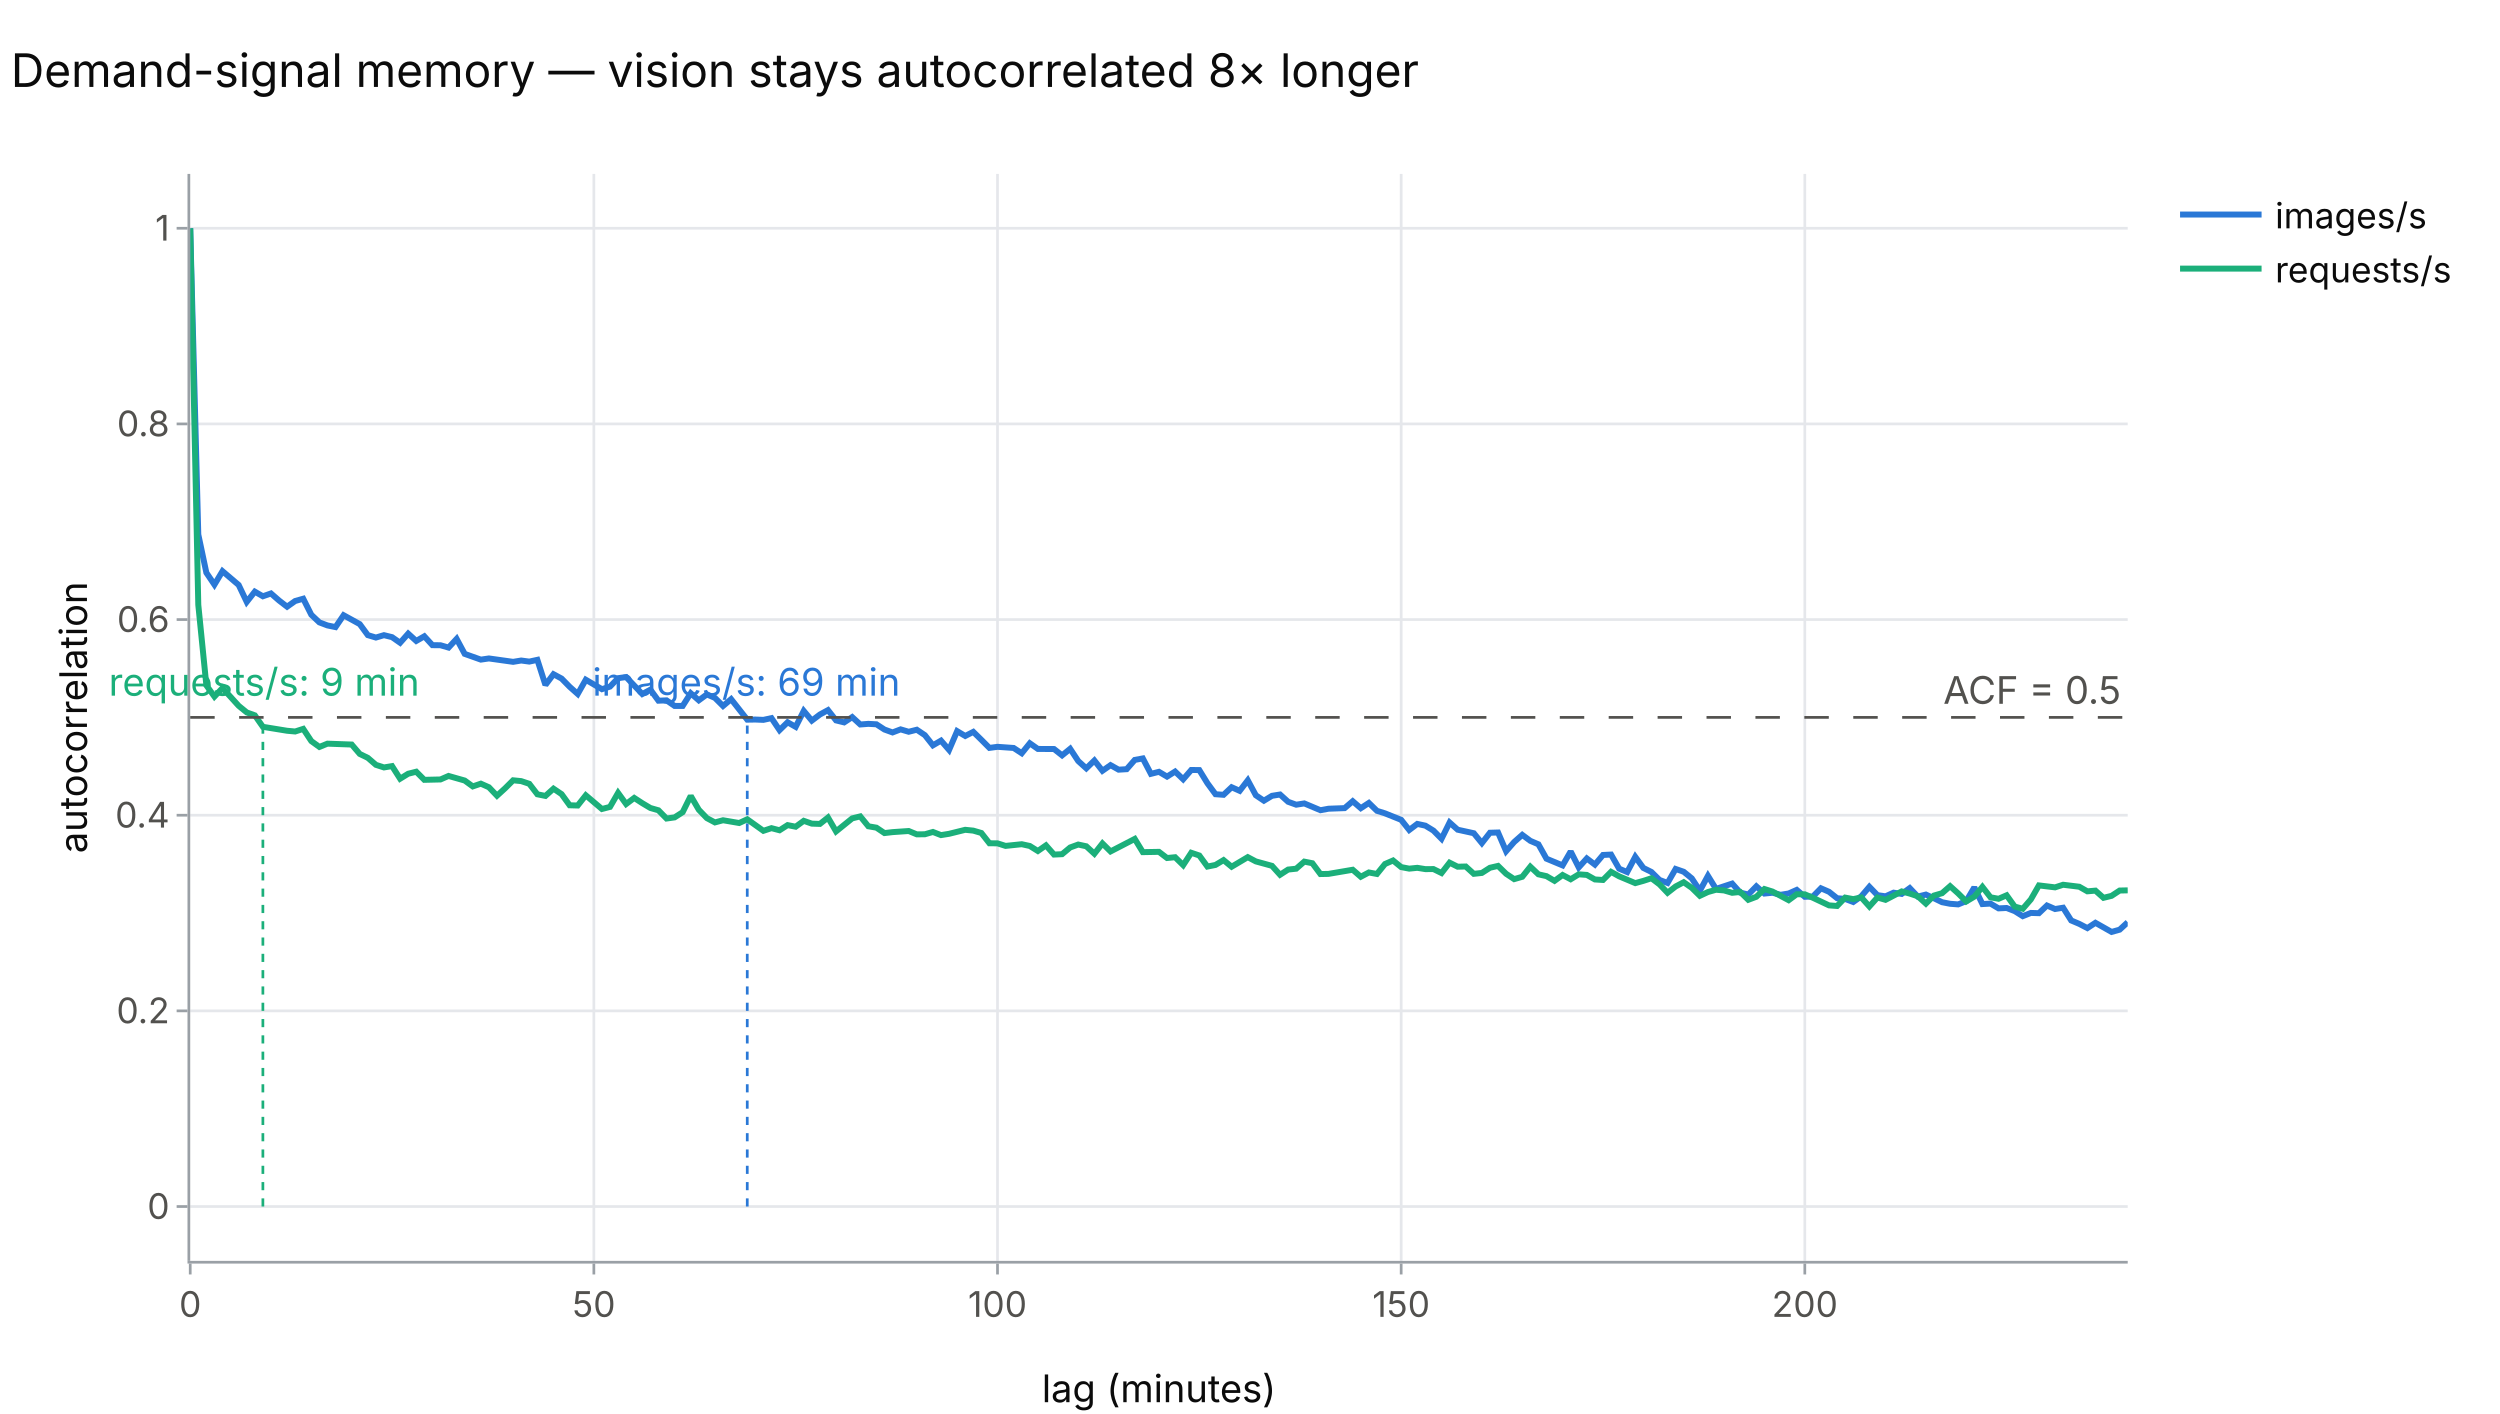
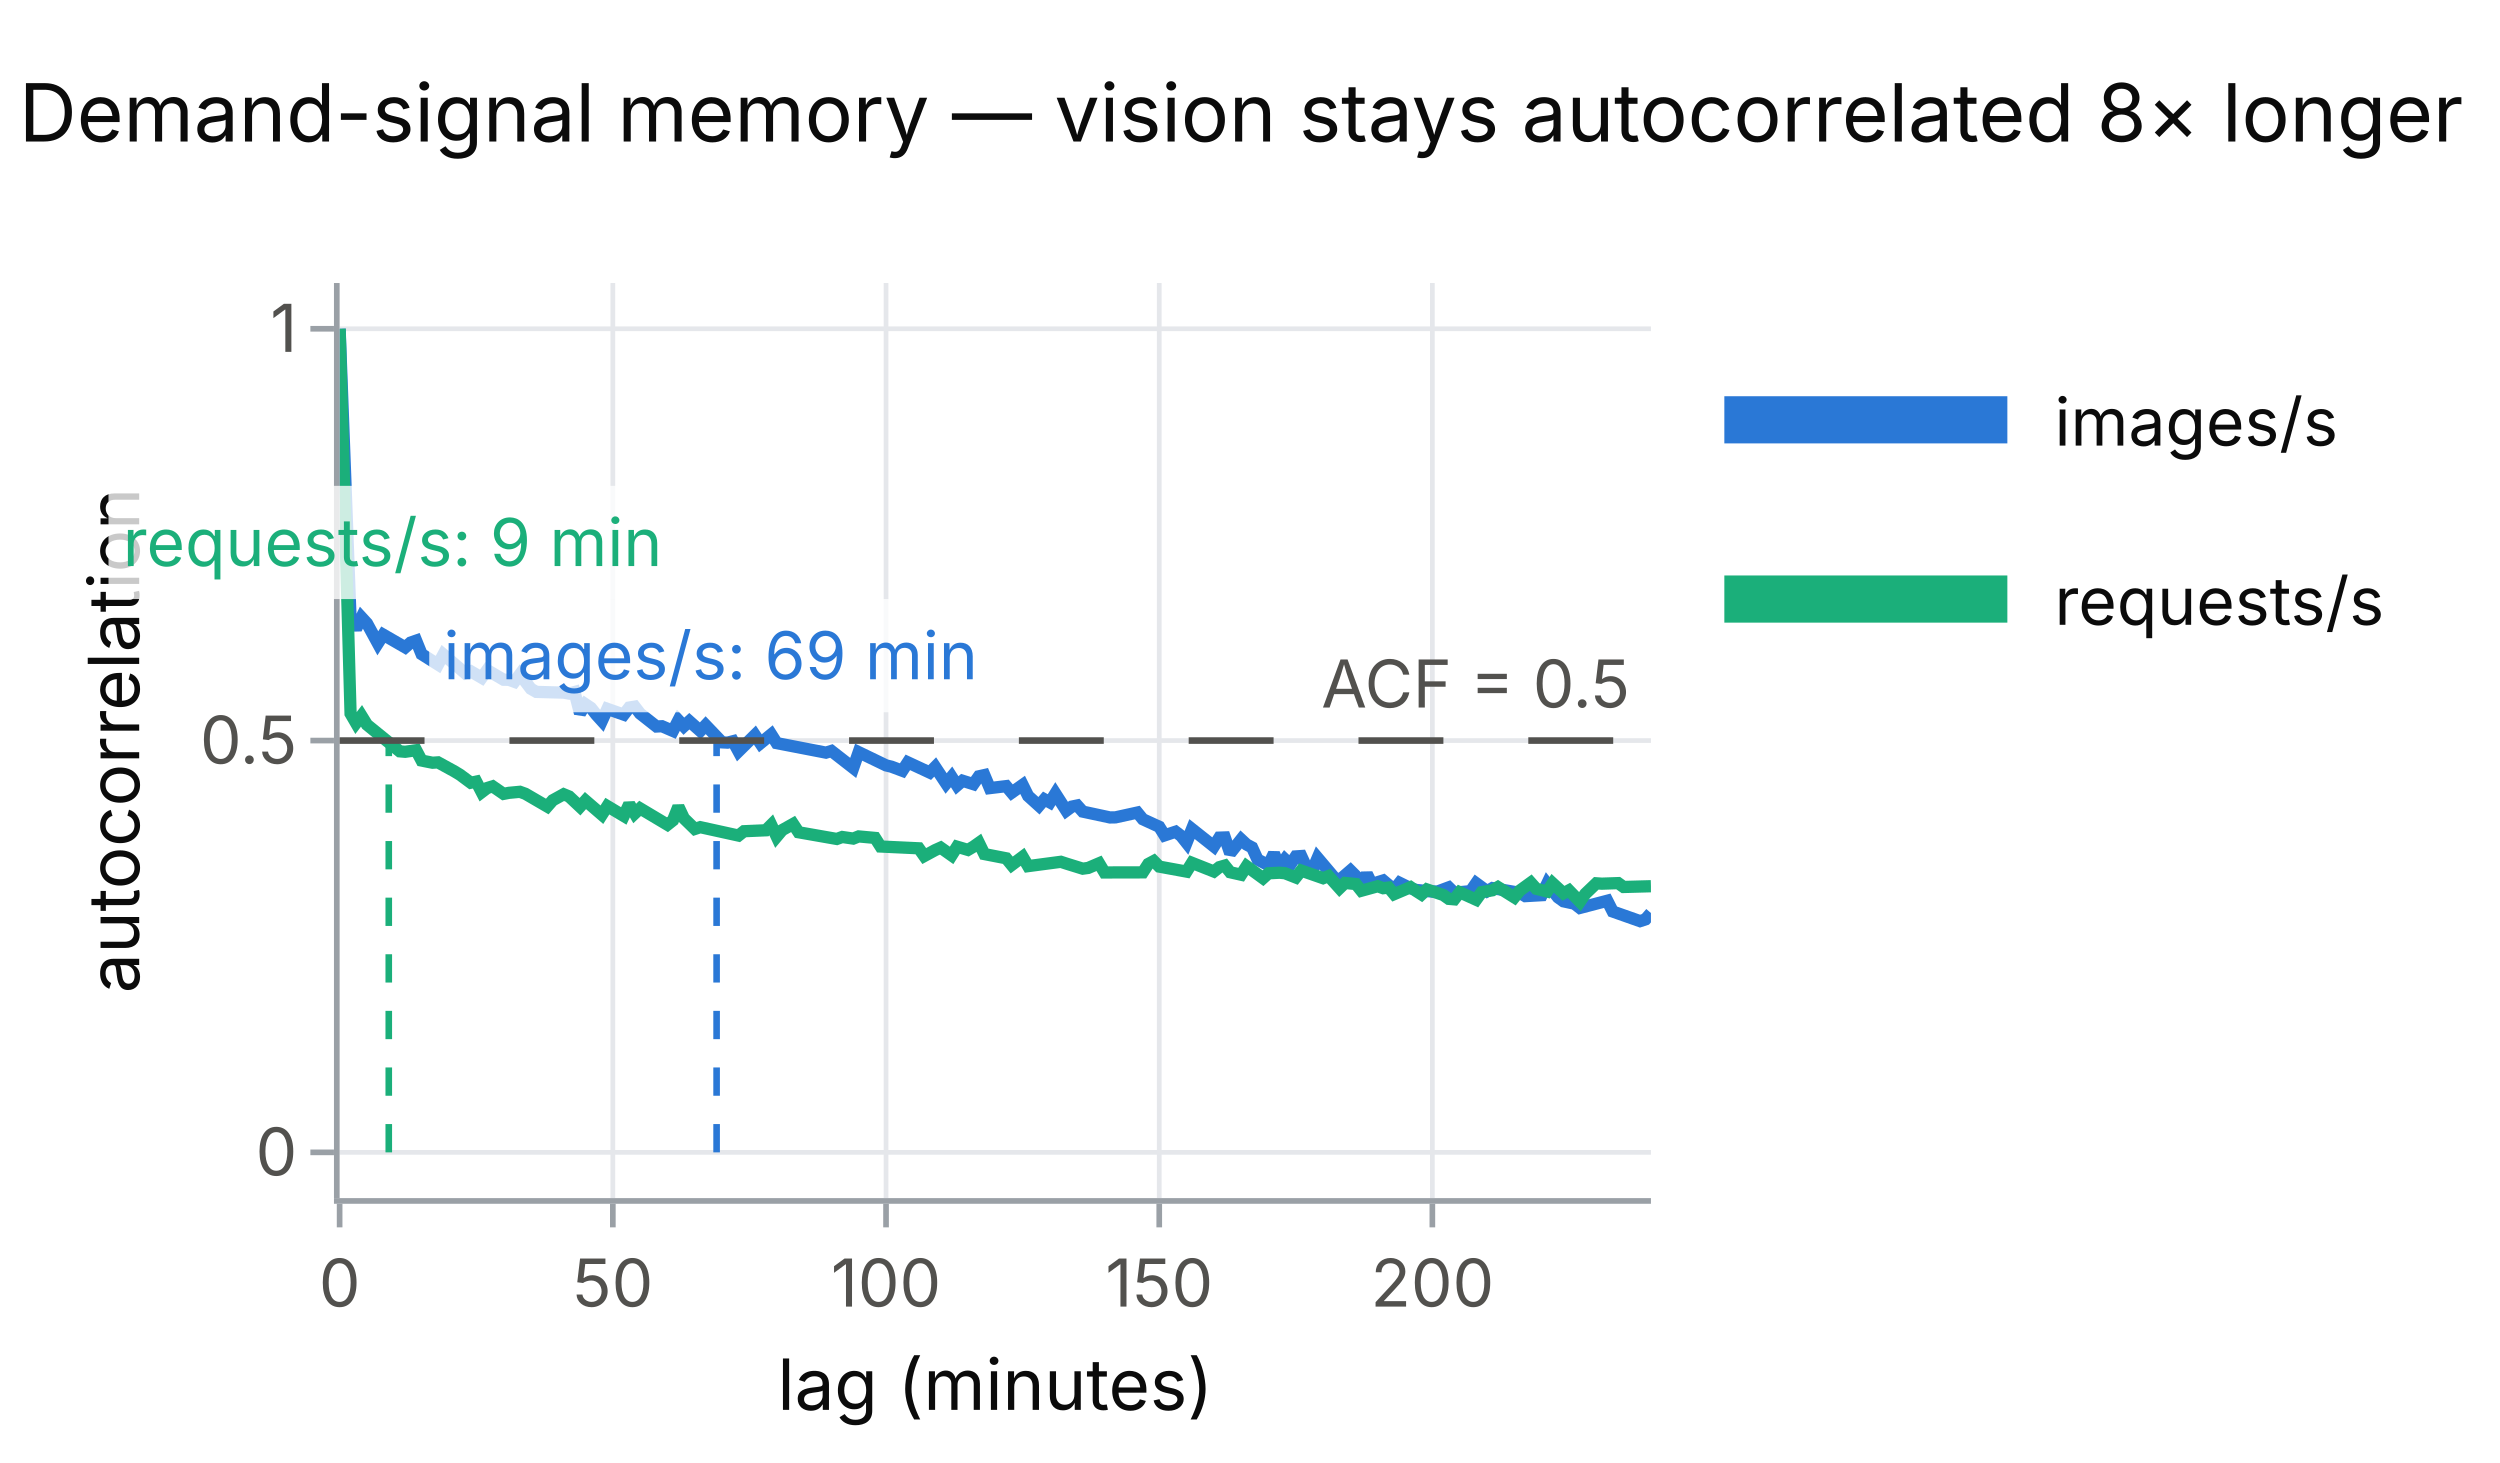
- <svg xmlns="http://www.w3.org/2000/svg" class="main-svg" width="920" height="520" style="" viewBox="0 0 920 520">
-   <rect x="0" y="0" width="920" height="520" style="fill: rgb(255, 255, 255); fill-opacity: 1;" />
-   <defs id="defs-c93201">
+ <svg xmlns="http://www.w3.org/2000/svg" class="main-svg" width="265" height="155" style="" viewBox="0 0 265 155">
+   <rect x="0" y="0" width="265" height="155" style="fill: rgb(255, 255, 255); fill-opacity: 1;" />
+   <defs id="defs-ab8e7e">
    <g class="clips">
-       <clipPath id="clipc93201xyplot" class="plotclip">
-         <rect width="713" height="400" />
-       </clipPath>
-       <clipPath class="axesclip" id="clipc93201x">
-         <rect x="70" y="0" width="713" height="520" />
-       </clipPath>
-       <clipPath class="axesclip" id="clipc93201y">
-         <rect x="0" y="64" width="920" height="400" />
-       </clipPath>
-       <clipPath class="axesclip" id="clipc93201xy">
-         <rect x="70" y="64" width="713" height="400" />
+       <clipPath id="clipab8e7exyplot" class="plotclip">
+         <rect width="139" height="97" />
+       </clipPath>
+       <clipPath class="axesclip" id="clipab8e7ex">
+         <rect x="36" y="0" width="139" height="155" />
+       </clipPath>
+       <clipPath class="axesclip" id="clipab8e7ey">
+         <rect x="0" y="30" width="265" height="97" />
+       </clipPath>
+       <clipPath class="axesclip" id="clipab8e7exy">
+         <rect x="36" y="30" width="139" height="97" />
      </clipPath>
    </g>
    <g class="gradients" />
    <g class="patterns" />
  </defs>
  <g class="bglayer" />
  <g class="layer-below">
    <g class="imagelayer" />
    <g class="shapelayer" />
  </g>
  <g class="cartesianlayer">
    <g class="subplot xy">
      <g class="layer-subplot">
        <g class="shapelayer" />
        <g class="imagelayer" />
      </g>
      <g class="minor-gridlayer">
        <g class="x" />
        <g class="y" />
      </g>
      <g class="gridlayer">
        <g class="x">
-           <path class="xgrid crisp" transform="translate(218.54,0)" d="M0,64v400" style="stroke: rgb(229, 231, 235); stroke-opacity: 1; stroke-width: 1px;" />
-           <path class="xgrid crisp" transform="translate(367.08,0)" d="M0,64v400" style="stroke: rgb(229, 231, 235); stroke-opacity: 1; stroke-width: 1px;" />
-           <path class="xgrid crisp" transform="translate(515.63,0)" d="M0,64v400" style="stroke: rgb(229, 231, 235); stroke-opacity: 1; stroke-width: 1px;" />
-           <path class="xgrid crisp" transform="translate(664.17,0)" d="M0,64v400" style="stroke: rgb(229, 231, 235); stroke-opacity: 1; stroke-width: 1px;" />
+           <path class="xgrid crisp" transform="translate(64.96,0)" d="M0,30v97" style="stroke: rgb(229, 231, 235); stroke-opacity: 1; stroke-width: 0.5px;" />
+           <path class="xgrid crisp" transform="translate(93.92,0)" d="M0,30v97" style="stroke: rgb(229, 231, 235); stroke-opacity: 1; stroke-width: 0.5px;" />
+           <path class="xgrid crisp" transform="translate(122.88,0)" d="M0,30v97" style="stroke: rgb(229, 231, 235); stroke-opacity: 1; stroke-width: 0.5px;" />
+           <path class="xgrid crisp" transform="translate(151.83,0)" d="M0,30v97" style="stroke: rgb(229, 231, 235); stroke-opacity: 1; stroke-width: 0.5px;" />
        </g>
        <g class="y">
-           <path class="ygrid crisp" transform="translate(0,444)" d="M70,0h713" style="stroke: rgb(229, 231, 235); stroke-opacity: 1; stroke-width: 1px;" />
-           <path class="ygrid crisp" transform="translate(0,372)" d="M70,0h713" style="stroke: rgb(229, 231, 235); stroke-opacity: 1; stroke-width: 1px;" />
-           <path class="ygrid crisp" transform="translate(0,300)" d="M70,0h713" style="stroke: rgb(229, 231, 235); stroke-opacity: 1; stroke-width: 1px;" />
-           <path class="ygrid crisp" transform="translate(0,228)" d="M70,0h713" style="stroke: rgb(229, 231, 235); stroke-opacity: 1; stroke-width: 1px;" />
-           <path class="ygrid crisp" transform="translate(0,156)" d="M70,0h713" style="stroke: rgb(229, 231, 235); stroke-opacity: 1; stroke-width: 1px;" />
-           <path class="ygrid crisp" transform="translate(0,84)" d="M70,0h713" style="stroke: rgb(229, 231, 235); stroke-opacity: 1; stroke-width: 1px;" />
+           <path class="ygrid crisp" transform="translate(0,122.15)" d="M36,0h139" style="stroke: rgb(229, 231, 235); stroke-opacity: 1; stroke-width: 0.5px;" />
+           <path class="ygrid crisp" transform="translate(0,78.5)" d="M36,0h139" style="stroke: rgb(229, 231, 235); stroke-opacity: 1; stroke-width: 0.5px;" />
+           <path class="ygrid crisp" transform="translate(0,34.85)" d="M36,0h139" style="stroke: rgb(229, 231, 235); stroke-opacity: 1; stroke-width: 0.5px;" />
        </g>
      </g>
      <g class="zerolinelayer" />
      <g class="layer-between">
        <g class="shapelayer" />
        <g class="imagelayer" />
      </g>
      <path class="xlines-below" />
      <path class="ylines-below" />
      <g class="overlines-below" />
      <g class="xaxislayer-below" />
      <g class="yaxislayer-below" />
      <g class="overaxes-below" />
      <g class="overplot">
-         <g class="xy" transform="translate(70,64)" clip-path="url(#clipc93201xyplot)">
+         <g class="xy" transform="translate(36,30)" clip-path="url(#clipab8e7exyplot)">
          <g class="scatterlayer mlayer">
-             <g class="trace scatter traced674fe" style="stroke-miterlimit: 2; opacity: 1;">
-               <g class="fills" />
-               <g class="errorbars" />
-               <g class="lines">
-                 <path class="js-line" d="M0,20L2.97,132.69L5.94,146.76L8.91,151.15L11.88,146.2L17.83,151.27L20.8,157.5L23.77,153.73L26.74,155.43L29.71,154.39L32.68,156.98L35.65,159.27L38.62,157.17L41.59,156.33L44.56,162.23L47.53,165.04L50.5,166.16L53.47,166.77L56.45,162.4L62.39,165.68L65.36,169.73L68.33,170.62L71.3,169.74L74.27,170.47L77.24,172.54L80.21,169.18L83.18,171.87L86.15,170.16L89.13,173.42L92.1,173.45L95.07,174.31L98.04,171.11L101.01,176.63L106.95,178.74L109.92,178.31L118.83,179.56L121.8,179.07L124.78,179.47L127.75,178.82L130.72,188.07L133.69,184.11L136.66,185.71L139.63,188.74L142.6,191.38L145.57,186.14L151.51,189.62L154.48,188.67L157.45,185.57L160.42,185.16L166.37,191.4L169.34,189.79L172.31,193.86L175.28,193.73L178.25,195.78L181.22,195.78L184.19,191.11L187.16,193.72L190.13,191.54L193.1,192.83L196.08,195.8L199.05,193.29L204.99,200.84L207.96,200.79L210.93,200.91L213.9,200.27L216.87,204.69L219.84,201.79L222.81,203.48L225.78,197.62L228.75,201.19L231.73,198.94L234.7,197.32L237.67,201.11L240.64,201.84L243.61,199.89L246.58,202.61L249.55,202.38L252.52,202.54L255.49,204.47L258.46,205.54L261.43,204.41L264.4,205.29L267.38,204.54L270.35,206.53L273.32,210.28L276.29,208.55L279.26,211.98L282.23,205.06L285.2,206.84L288.17,205.33L291.14,208.25L294.11,211.23L297.08,210.83L303.02,211.25L306,213.2L308.97,209.52L311.94,211.61L317.88,211.64L320.85,213.98L323.82,211.56L326.79,216.07L329.76,218.75L332.73,215.86L335.7,219.65L338.68,217.57L341.65,219.24L344.62,219.06L347.59,215.65L350.56,215.1L353.53,220.78L356.5,220.03L359.47,221.79L362.44,219.93L365.41,222.78L368.38,219.35L371.35,219.39L374.33,224.23L377.3,228.27L380.27,228.49L383.24,225.7L386.21,227.03L389.18,223.16L392.15,228.66L395.12,230.66L398.09,228.86L401.06,228.38L404.03,231.06L407,232.13L409.98,231.66L415.92,234.16L418.89,233.61L424.83,233.39L427.8,230.85L430.77,233.42L433.74,231.48L436.71,234.38L439.68,235.31L445.63,237.7L448.6,241.44L451.57,239.2L454.54,239.84L457.51,241.66L460.48,244.67L463.45,238.68L466.42,241.33L472.36,242.63L475.33,246.26L478.3,242.45L481.28,242.36L484.25,249.25L487.22,245.85L490.19,243.23L493.16,245.43L496.13,246.7L499.1,252L505.04,254.47L508.01,249.34L510.98,255.2L513.95,251.91L516.92,254.18L519.9,250.63L522.87,250.48L525.84,255.67L528.81,256.92L531.78,251.31L534.75,255.4L537.72,256.88L540.69,259.81L543.66,260.93L546.63,255.78L549.6,256.81L552.57,259.23L555.55,263.77L558.52,258.31L561.49,263.12L567.43,261.16L570.4,264.48L573.37,265.19L576.34,262.17L579.31,264.83L582.28,264.53L585.25,265.29L588.23,264.8L591.2,263.48L594.17,266.02L597.14,265.92L600.11,262.89L603.08,264.18L606.05,266.54L609.02,266.81L611.99,267.93L614.96,265.83L617.93,262.34L620.9,265.42L623.88,265.84L626.85,264.5L629.82,264.96L632.79,262.82L635.76,265.94L638.73,265.2L641.7,266.56L644.67,268.01L647.64,268.59L650.61,268.82L653.58,267.6L656.55,262.56L659.53,268.7L662.5,268.52L665.47,270.28L668.44,270.14L671.41,271.29L674.38,273.15L677.35,271.96L680.32,272.05L683.29,269.23L686.26,270.52L689.23,270.04L692.2,274.73L695.18,275.99L698.15,277.54L701.12,275.59L707.06,278.95L710.03,278.12L713,275.39" style="vector-effect: none; fill: none; stroke: rgb(42, 120, 214); stroke-opacity: 1; stroke-width: 2.2px; opacity: 1;" />
-               </g>
-               <g class="points" />
-               <g class="text" />
-             </g>
-             <g class="trace scatter trace3dbe69" style="stroke-miterlimit: 2; opacity: 1;">
-               <g class="fills" />
-               <g class="errorbars" />
-               <g class="lines">
-                 <path class="js-line" d="M204.99,380L204.99,200" style="vector-effect: none; fill: none; stroke: rgb(42, 120, 214); stroke-opacity: 1; stroke-dasharray: 3px, 3px; stroke-width: 1px; opacity: 1;" />
-               </g>
-               <g class="points" />
-               <g class="text" />
-             </g>
-             <g class="trace scatter trace779eb2" style="stroke-miterlimit: 2; opacity: 1;">
-               <g class="fills" />
-               <g class="errorbars" />
-               <g class="lines">
-                 <path class="js-line" d="M0,20L2.97,158.58L5.94,188.21L8.91,192.34L11.88,189.19L17.83,195.74L20.8,198.17L23.77,199.24L26.74,203.47L35.65,204.92L38.62,205.19L41.59,204.23L44.56,208.72L47.53,210.87L50.5,209.67L59.42,209.99L62.39,213.45L65.36,214.89L68.33,217.46L71.3,218.42L74.27,217.92L77.24,222.57L80.21,220.74L83.18,219.99L86.15,222.98L92.1,222.84L95.07,221.55L101.01,223.24L103.98,225.4L106.95,224.39L109.92,225.71L112.89,228.82L115.86,226.11L118.83,223.15L121.8,223.45L124.78,224.44L127.75,228.3L130.72,228.9L133.69,226.23L136.66,228.24L139.63,232.34L142.6,232.43L145.57,228.67L151.51,233.71L154.48,232.94L157.45,227.79L160.42,231.88L163.4,229.64L166.37,231.57L169.34,233.34L172.31,234.19L175.28,237.22L178.25,236.8L181.22,234.89L184.19,228.9L187.16,233.99L190.13,237.07L193.1,238.65L196.08,237.85L202.02,238.87L204.99,237.5L210.93,241.74L213.9,240.76L216.87,241.54L219.84,239.64L222.81,240.23L225.78,238.06L228.75,239.1L231.73,239.2L234.7,236.85L237.67,241.96L243.61,237.16L246.58,236.43L249.55,240.07L252.52,240.58L255.49,242.57L258.46,242.22L264.4,241.81L267.38,243.04L270.35,243.01L273.32,242.16L276.29,243.32L279.26,242.84L285.2,241.37L288.17,241.67L291.14,242.54L294.11,246.32L297.08,246.35L300.05,247.29L306,246.67L308.97,247.32L311.94,249.17L314.91,247.1L317.88,250.48L320.85,250.34L323.82,247.87L326.79,246.79L329.76,247.43L332.73,250.17L335.7,246.39L338.68,249.33L347.59,244.72L350.56,249.59L356.5,249.48L359.47,251.75L362.44,251.46L365.41,254.37L368.38,249.82L371.35,250.82L374.33,254.9L377.3,254.3L380.27,252.52L383.24,254.96L389.18,251.43L392.15,253L398.09,254.63L401.06,257.92L404.03,256L407,255.68L409.98,253.08L412.95,253.67L415.92,257.65L418.89,257.59L427.8,256.07L430.77,258.65L433.74,257.07L436.71,257.62L439.68,253.95L442.65,252.66L445.63,255.09L448.6,255.66L451.57,255.36L454.54,255.84L457.51,255.82L460.48,257.28L463.45,253.46L466.42,254.95L469.39,254.87L472.36,257.57L475.33,257.24L478.3,255.34L481.28,254.65L484.25,257.55L487.22,259.52L490.19,258.66L493.16,254.94L496.13,257.75L499.1,258.42L502.07,260.15L505.04,258L508.01,259.57L510.98,257.75L513.95,257.97L516.92,259.64L519.9,259.83L522.87,256.84L525.84,258.49L531.78,260.99L534.75,260.16L537.72,259.2L540.69,261.44L543.66,264.54L546.63,262.22L549.6,260.66L552.57,262.73L555.55,265.66L558.52,264.27L561.49,263.43L564.46,263.68L567.43,264.55L570.4,264.24L573.37,267.13L576.34,266.01L579.31,263.16L582.28,264.09L588.23,267.27L591.2,265.08L594.17,265.11L597.14,266.38L603.08,269.18L606.05,269.4L609.02,266.32L611.99,266.87L614.96,266.26L617.93,269.58L620.9,266.28L623.88,267.14L629.82,264.04L632.79,264.84L635.76,265.83L638.73,268.53L641.7,265.56L644.67,264.7L647.64,262.11L650.61,264.78L653.58,267.74L656.55,265.97L659.53,262.38L662.5,266.2L665.47,266.75L668.44,265.47L671.41,269.61L674.38,270.43L677.35,266.99L680.32,261.83L686.26,262.55L689.23,261.59L695.18,262.32L698.15,264.01L701.12,263.75L704.09,266.4L707.06,265.67L710.03,263.72L713,263.65" style="vector-effect: none; fill: none; stroke: rgb(27, 175, 122); stroke-opacity: 1; stroke-width: 2.2px; opacity: 1;" />
-               </g>
-               <g class="points" />
-               <g class="text" />
-             </g>
-             <g class="trace scatter traced6823e" style="stroke-miterlimit: 2; opacity: 1;">
-               <g class="fills" />
-               <g class="errorbars" />
-               <g class="lines">
-                 <path class="js-line" d="M26.74,380L26.74,200" style="vector-effect: none; fill: none; stroke: rgb(27, 175, 122); stroke-opacity: 1; stroke-dasharray: 3px, 3px; stroke-width: 1px; opacity: 1;" />
+             <g class="trace scatter trace50b298" style="stroke-miterlimit: 2; opacity: 1;">
+               <g class="fills" />
+               <g class="errorbars" />
+               <g class="lines">
+                 <path class="js-line" d="M0,4.85L1.16,35.59L1.74,36.65L2.32,35.45L2.9,36.08L4.05,38.19L4.63,37.28L6.95,38.62L7.53,38.11L8.11,37.91L8.69,39.34L10.43,40.44L11,39.38L13.32,41.37L13.9,41.16L15.06,41.84L15.64,41.03L17.38,42.05L17.95,42.06L18.53,42.27L19.11,41.49L20.27,43.01L20.85,43.34L23.75,43.42L24.33,43.52L24.9,43.36L25.48,45.61L26.06,44.65L26.64,45.04L27.22,45.77L27.8,46.41L28.38,45.14L30.12,45.75L30.7,45L31.28,44.9L31.85,45.64L33.59,47.01L34.17,46.98L35.33,47.48L35.91,46.35L36.49,46.98L37.07,46.45L38.23,47.48L38.8,46.87L40.54,48.69L41.12,48.72L41.7,48.57L42.28,49.64L44.02,47.92L44.6,48.79L45.75,47.85L46.33,48.77L51.55,49.78L52.13,49.6L54.44,51.4L55.02,49.73L57.92,51.13L58.5,51.27L59.65,51.7L60.23,50.81L62.55,51.89L63.13,51.3L64.29,53.05L64.87,52.35L65.45,53.26L66.03,52.76L67.18,53.12L67.76,52.29L68.34,52.16L68.92,53.54L70.66,53.33L71.24,54.02L72.4,53.2L72.98,54.37L74.13,55.41L74.71,54.73L75.29,55.05L75.87,54.12L77.03,55.93L77.61,55.5L78.19,55.38L78.77,56.03L81.66,56.65L82.24,56.64L84.56,56.13L85.14,56.84L86.88,57.64L87.45,58.55L88.61,58.16L89.19,58.6L89.77,59.33L90.35,57.88L92.67,59.72L93.25,58.79L93.83,58.77L94.4,60.44L95.56,58.98L96.14,59.52L96.72,59.83L97.3,61.11L98.46,61.71L99.04,60.47L99.62,61.89L100.2,61.09L100.78,61.64L101.35,60.78L101.93,60.74L102.51,62L103.09,62.3L103.67,60.94L105.41,63L105.99,63.28L107.15,62.28L107.73,62.86L108.3,63.96L108.88,62.64L109.46,63.81L110.04,63.51L110.62,63.33L111.78,64.31L112.36,63.58L113.52,64.15L114.1,64.33L115.83,64.51L116.41,64.49L117.57,64.06L118.15,64.63L119.89,64.46L120.47,63.62L121.63,64.47L122.2,64.14L125.1,64.64L125.68,64.99L127.42,64.89L128,63.67L129.15,65.12L129.73,65.54L130.89,65.79L131.47,66.24L134.37,65.48L134.95,66.62L137.84,67.64L138.42,67.45L139,66.78" style="vector-effect: none; fill: none; stroke: rgb(42, 120, 214); stroke-opacity: 1; stroke-width: 1.3px; opacity: 1;" />
+               </g>
+               <g class="points" />
+               <g class="text" />
+             </g>
+             <g class="trace scatter trace97f9f9" style="stroke-miterlimit: 2; opacity: 1;">
+               <g class="fills" />
+               <g class="errorbars" />
+               <g class="lines">
+                 <path class="js-line" d="M39.96,92.15L39.96,48.5" style="vector-effect: none; fill: none; stroke: rgb(42, 120, 214); stroke-opacity: 1; stroke-dasharray: 3px, 3px; stroke-width: 0.7px; opacity: 1;" />
+               </g>
+               <g class="points" />
+               <g class="text" />
+             </g>
+             <g class="trace scatter tracee36833" style="stroke-miterlimit: 2; opacity: 1;">
+               <g class="fills" />
+               <g class="errorbars" />
+               <g class="lines">
+                 <path class="js-line" d="M0,4.85L1.16,45.64L1.74,46.64L2.32,45.88L2.9,46.82L6.37,49.64L6.95,49.69L8.11,49.52L8.69,50.62L9.85,50.85L10.43,50.81L12.16,51.76L12.74,52.11L13.9,52.97L14.48,52.85L15.06,53.97L15.64,53.53L16.22,53.35L17.38,54.15L17.95,54.04L19.11,53.93L19.69,54.14L22.01,55.49L22.59,54.83L23.75,54.19L24.33,54.43L25.48,55.51L26.06,54.86L27.8,56.36L28.38,55.45L30.12,56.49L30.7,55.24L31.28,56.23L31.85,55.69L34.75,57.42L35.33,56.96L35.91,55.51L36.49,56.74L37.65,57.87L38.23,57.68L42.28,58.57L42.86,58.11L45.18,58.01L45.75,57.44L46.33,58.68L46.91,57.99L48.07,57.34L48.65,58.22L52.7,58.93L53.28,58.72L54.44,58.89L55.02,58.66L56.76,58.82L57.34,59.73L61.39,59.92L61.97,60.74L63.13,60.11L63.71,59.85L64.87,60.67L65.45,59.75L66.6,60.09L67.18,59.75L67.76,59.34L68.34,60.53L70.66,60.98L71.24,61.69L72.4,60.82L72.98,61.81L76.45,61.35L77.03,61.54L78.77,62.08L79.35,62L80.5,61.51L81.08,62.48L85.14,62.47L85.72,61.58L86.3,61.27L86.88,61.86L89.77,62.39L90.35,61.46L92.67,62.38L93.25,61.92L93.83,61.75L94.4,62.46L95.56,62.72L96.14,61.82L97.88,63.09L98.46,62.57L99.62,62.51L100.2,62.56L101.35,63.01L101.93,62.28L104.25,63.09L104.83,62.86L105.99,64.15L106.57,63.59L107.73,63.71L108.3,64.42L110.04,63.94L110.62,64.15L111.2,64.08L111.78,64.78L113.52,64.04L114.1,64.44L114.68,64.81L115.25,64.28L116.99,64.87L117.57,65.28L118.15,65.33L118.73,64.58L120.47,65.37L121.05,64.57L122.2,64.37L122.78,64.03L124.52,65.12L125.1,64.4L126.26,63.56L126.84,64.21L128,64.5L128.58,63.63L129.73,64.69L130.31,64.38L131.47,65.58L132.05,64.74L133.21,63.63L133.79,63.67L135.53,63.61L136.1,64.02L139,63.94" style="vector-effect: none; fill: none; stroke: rgb(27, 175, 122); stroke-opacity: 1; stroke-width: 1.3px; opacity: 1;" />
+               </g>
+               <g class="points" />
+               <g class="text" />
+             </g>
+             <g class="trace scatter trace5272d4" style="stroke-miterlimit: 2; opacity: 1;">
+               <g class="fills" />
+               <g class="errorbars" />
+               <g class="lines">
+                 <path class="js-line" d="M5.21,92.15L5.21,48.5" style="vector-effect: none; fill: none; stroke: rgb(27, 175, 122); stroke-opacity: 1; stroke-dasharray: 3px, 3px; stroke-width: 0.7px; opacity: 1;" />
              </g>
              <g class="points" />
              <g class="text" />
            </g>
          </g>
        </g>
      </g>
      <g class="zerolinelayer-above" />
-       <path class="xlines-above crisp" d="M69,464.5H783" style="fill: none; stroke-width: 1px; stroke: rgb(154, 160, 166); stroke-opacity: 1;" />
-       <path class="ylines-above crisp" d="M69.5,64V464" style="fill: none; stroke-width: 1px; stroke: rgb(154, 160, 166); stroke-opacity: 1;" />
+       <path class="xlines-above crisp" d="M35.4,127.3H175" style="fill: none; stroke-width: 0.6px; stroke: rgb(154, 160, 166); stroke-opacity: 1;" />
+       <path class="ylines-above crisp" d="M35.7,30V127" style="fill: none; stroke-width: 0.6px; stroke: rgb(154, 160, 166); stroke-opacity: 1;" />
      <g class="overlines-above" />
      <g class="xaxislayer-above">
-         <path class="xtick ticks crisp" d="M0,465v4" transform="translate(70,0)" style="stroke: rgb(154, 160, 166); stroke-opacity: 1; stroke-width: 1px;" />
-         <path class="xtick ticks crisp" d="M0,465v4" transform="translate(218.54,0)" style="stroke: rgb(154, 160, 166); stroke-opacity: 1; stroke-width: 1px;" />
-         <path class="xtick ticks crisp" d="M0,465v4" transform="translate(367.08,0)" style="stroke: rgb(154, 160, 166); stroke-opacity: 1; stroke-width: 1px;" />
-         <path class="xtick ticks crisp" d="M0,465v4" transform="translate(515.63,0)" style="stroke: rgb(154, 160, 166); stroke-opacity: 1; stroke-width: 1px;" />
-         <path class="xtick ticks crisp" d="M0,465v4" transform="translate(664.17,0)" style="stroke: rgb(154, 160, 166); stroke-opacity: 1; stroke-width: 1px;" />
-         <g class="xtick">
-           <text text-anchor="middle" x="0" y="484.6" transform="translate(70,0)" style="font-family: Inter, Helvetica, Arial, sans-serif; font-size: 13px; fill: rgb(82, 81, 78); fill-opacity: 1; white-space: pre;">0</text>
-         </g>
-         <g class="xtick">
-           <text text-anchor="middle" x="0" y="484.6" style="font-family: Inter, Helvetica, Arial, sans-serif; font-size: 13px; fill: rgb(82, 81, 78); fill-opacity: 1; white-space: pre;" transform="translate(218.54,0)">50</text>
-         </g>
-         <g class="xtick">
-           <text text-anchor="middle" x="0" y="484.6" style="font-family: Inter, Helvetica, Arial, sans-serif; font-size: 13px; fill: rgb(82, 81, 78); fill-opacity: 1; white-space: pre;" transform="translate(367.08,0)">100</text>
-         </g>
-         <g class="xtick">
-           <text text-anchor="middle" x="0" y="484.6" style="font-family: Inter, Helvetica, Arial, sans-serif; font-size: 13px; fill: rgb(82, 81, 78); fill-opacity: 1; white-space: pre;" transform="translate(515.63,0)">150</text>
-         </g>
-         <g class="xtick">
-           <text text-anchor="middle" x="0" y="484.6" style="font-family: Inter, Helvetica, Arial, sans-serif; font-size: 13px; fill: rgb(82, 81, 78); fill-opacity: 1; white-space: pre;" transform="translate(664.17,0)">200</text>
+         <path class="xtick ticks crisp" d="M0,127.6v2.5" transform="translate(36,0)" style="stroke: rgb(154, 160, 166); stroke-opacity: 1; stroke-width: 0.6px;" />
+         <path class="xtick ticks crisp" d="M0,127.6v2.5" transform="translate(64.96,0)" style="stroke: rgb(154, 160, 166); stroke-opacity: 1; stroke-width: 0.6px;" />
+         <path class="xtick ticks crisp" d="M0,127.6v2.5" transform="translate(93.92,0)" style="stroke: rgb(154, 160, 166); stroke-opacity: 1; stroke-width: 0.6px;" />
+         <path class="xtick ticks crisp" d="M0,127.6v2.5" transform="translate(122.88,0)" style="stroke: rgb(154, 160, 166); stroke-opacity: 1; stroke-width: 0.6px;" />
+         <path class="xtick ticks crisp" d="M0,127.6v2.5" transform="translate(151.83,0)" style="stroke: rgb(154, 160, 166); stroke-opacity: 1; stroke-width: 0.6px;" />
+         <g class="xtick">
+           <text text-anchor="middle" x="0" y="138.5" transform="translate(36,0)" style="font-family: Inter, Helvetica, Arial, sans-serif; font-size: 7px; fill: rgb(82, 81, 78); fill-opacity: 1; white-space: pre;">0</text>
+         </g>
+         <g class="xtick">
+           <text text-anchor="middle" x="0" y="138.5" style="font-family: Inter, Helvetica, Arial, sans-serif; font-size: 7px; fill: rgb(82, 81, 78); fill-opacity: 1; white-space: pre;" transform="translate(64.96,0)">50</text>
+         </g>
+         <g class="xtick">
+           <text text-anchor="middle" x="0" y="138.5" style="font-family: Inter, Helvetica, Arial, sans-serif; font-size: 7px; fill: rgb(82, 81, 78); fill-opacity: 1; white-space: pre;" transform="translate(93.92,0)">100</text>
+         </g>
+         <g class="xtick">
+           <text text-anchor="middle" x="0" y="138.5" style="font-family: Inter, Helvetica, Arial, sans-serif; font-size: 7px; fill: rgb(82, 81, 78); fill-opacity: 1; white-space: pre;" transform="translate(122.88,0)">150</text>
+         </g>
+         <g class="xtick">
+           <text text-anchor="middle" x="0" y="138.5" style="font-family: Inter, Helvetica, Arial, sans-serif; font-size: 7px; fill: rgb(82, 81, 78); fill-opacity: 1; white-space: pre;" transform="translate(151.83,0)">200</text>
        </g>
      </g>
      <g class="yaxislayer-above">
-         <path class="ytick ticks crisp" d="M69,0h-4" transform="translate(0,444)" style="stroke: rgb(154, 160, 166); stroke-opacity: 1; stroke-width: 1px;" />
-         <path class="ytick ticks crisp" d="M69,0h-4" transform="translate(0,372)" style="stroke: rgb(154, 160, 166); stroke-opacity: 1; stroke-width: 1px;" />
-         <path class="ytick ticks crisp" d="M69,0h-4" transform="translate(0,300)" style="stroke: rgb(154, 160, 166); stroke-opacity: 1; stroke-width: 1px;" />
-         <path class="ytick ticks crisp" d="M69,0h-4" transform="translate(0,228)" style="stroke: rgb(154, 160, 166); stroke-opacity: 1; stroke-width: 1px;" />
-         <path class="ytick ticks crisp" d="M69,0h-4" transform="translate(0,156)" style="stroke: rgb(154, 160, 166); stroke-opacity: 1; stroke-width: 1px;" />
-         <path class="ytick ticks crisp" d="M69,0h-4" transform="translate(0,84)" style="stroke: rgb(154, 160, 166); stroke-opacity: 1; stroke-width: 1px;" />
+         <path class="ytick ticks crisp" d="M35.4,0h-2.5" transform="translate(0,122.15)" style="stroke: rgb(154, 160, 166); stroke-opacity: 1; stroke-width: 0.6px;" />
+         <path class="ytick ticks crisp" d="M35.4,0h-2.5" transform="translate(0,78.5)" style="stroke: rgb(154, 160, 166); stroke-opacity: 1; stroke-width: 0.6px;" />
+         <path class="ytick ticks crisp" d="M35.4,0h-2.5" transform="translate(0,34.85)" style="stroke: rgb(154, 160, 166); stroke-opacity: 1; stroke-width: 0.6px;" />
        <g class="ytick">
-           <text text-anchor="end" x="62.4" y="4.55" transform="translate(0,444)" style="font-family: Inter, Helvetica, Arial, sans-serif; font-size: 13px; fill: rgb(82, 81, 78); fill-opacity: 1; white-space: pre;">0</text>
+           <text text-anchor="end" x="31.5" y="2.45" transform="translate(0,122.15)" style="font-family: Inter, Helvetica, Arial, sans-serif; font-size: 7px; fill: rgb(82, 81, 78); fill-opacity: 1; white-space: pre;">0</text>
        </g>
        <g class="ytick">
-           <text text-anchor="end" x="62.4" y="4.55" style="font-family: Inter, Helvetica, Arial, sans-serif; font-size: 13px; fill: rgb(82, 81, 78); fill-opacity: 1; white-space: pre;" transform="translate(0,372)">0.2</text>
+           <text text-anchor="end" x="31.5" y="2.45" style="font-family: Inter, Helvetica, Arial, sans-serif; font-size: 7px; fill: rgb(82, 81, 78); fill-opacity: 1; white-space: pre;" transform="translate(0,78.5)">0.5</text>
        </g>
        <g class="ytick">
-           <text text-anchor="end" x="62.4" y="4.55" style="font-family: Inter, Helvetica, Arial, sans-serif; font-size: 13px; fill: rgb(82, 81, 78); fill-opacity: 1; white-space: pre;" transform="translate(0,300)">0.4</text>
-         </g>
-         <g class="ytick">
-           <text text-anchor="end" x="62.4" y="4.55" style="font-family: Inter, Helvetica, Arial, sans-serif; font-size: 13px; fill: rgb(82, 81, 78); fill-opacity: 1; white-space: pre;" transform="translate(0,228)">0.6</text>
-         </g>
-         <g class="ytick">
-           <text text-anchor="end" x="62.4" y="4.55" style="font-family: Inter, Helvetica, Arial, sans-serif; font-size: 13px; fill: rgb(82, 81, 78); fill-opacity: 1; white-space: pre;" transform="translate(0,156)">0.8</text>
-         </g>
-         <g class="ytick">
-           <text text-anchor="end" x="62.4" y="4.55" style="font-family: Inter, Helvetica, Arial, sans-serif; font-size: 13px; fill: rgb(82, 81, 78); fill-opacity: 1; white-space: pre;" transform="translate(0,84)">1</text>
+           <text text-anchor="end" x="31.5" y="2.45" style="font-family: Inter, Helvetica, Arial, sans-serif; font-size: 7px; fill: rgb(82, 81, 78); fill-opacity: 1; white-space: pre;" transform="translate(0,34.85)">1</text>
        </g>
      </g>
      <g class="overaxes-above" />
    </g>
  </g>
  <g class="polarlayer" />
  <g class="smithlayer" />
  <g class="ternarylayer" />
  <g class="geolayer" />
  <g class="funnelarealayer" />
  <g class="pielayer" />
  <g class="iciclelayer" />
  <g class="treemaplayer" />
  <g class="sunburstlayer" />
  <g class="glimages" />
-   <defs id="topdefs-c93201">
+   <defs id="topdefs-ab8e7e">
    <g class="clips" />
-     <clipPath id="legendc93201">
-       <rect width="111" height="50" x="0" y="0" />
+     <clipPath id="legendab8e7e">
+       <rect width="81" height="48" x="0" y="0" />
    </clipPath>
  </defs>
  <g class="layer-above">
    <g class="imagelayer" />
    <g class="shapelayer">
-       <g class="shape-group" data-index="0" clip-path="url(#clipc93201y)">
-         <path data-index="0" fill-rule="evenodd" d="M70,264L783,264" style="opacity: 1; stroke: rgb(82, 81, 78); stroke-opacity: 1; fill: rgb(0, 0, 0); fill-opacity: 0; stroke-dasharray: 9px, 9px; stroke-width: 1px;" />
+       <g class="shape-group" data-index="0" clip-path="url(#clipab8e7ey)">
+         <path data-index="0" fill-rule="evenodd" d="M36,78.5L175,78.5" style="opacity: 1; stroke: rgb(82, 81, 78); stroke-opacity: 1; fill: rgb(0, 0, 0); fill-opacity: 0; stroke-dasharray: 9px, 9px; stroke-width: 0.7px;" />
      </g>
    </g>
  </g>
  <g class="infolayer">
-     <g class="legend" pointer-events="all" transform="translate(797.26,64)">
-       <rect class="bg" shape-rendering="crispEdges" width="111" height="50" x="0" y="0" style="stroke: rgb(68, 68, 68); stroke-opacity: 1; fill: rgb(255, 255, 255); fill-opacity: 0; stroke-width: 0px;" />
-       <g class="scrollbox" transform="" clip-path="url(#legendc93201)">
+     <g class="legend" pointer-events="all" transform="translate(177.78,30)">
+       <rect class="bg" shape-rendering="crispEdges" style="stroke: rgb(68, 68, 68); stroke-opacity: 1; fill: rgb(255, 255, 255); fill-opacity: 0; stroke-width: 0px;" width="81" height="48" x="0" y="0" />
+       <g class="scrollbox" transform="" clip-path="url(#legendab8e7e)">
        <g class="groups">
-           <g class="traces" transform="translate(0,14.95)" style="opacity: 1;">
-             <text class="legendtext" text-anchor="start" x="40" y="5.07" style="font-family: Inter, Helvetica, Arial, sans-serif; font-size: 13px; fill: rgb(11, 11, 11); fill-opacity: 1; white-space: pre;">images/s</text>
+           <g class="traces" transform="translate(0,14.5)" style="opacity: 1;">
+             <text class="legendtext" text-anchor="start" x="40" y="2.73" style="font-family: Inter, Helvetica, Arial, sans-serif; font-size: 7px; fill: rgb(11, 11, 11); fill-opacity: 1; white-space: pre;">images/s</text>
            <g class="layers" style="opacity: 1;">
              <g class="legendfill" />
              <g class="legendlines">
-                 <path class="js-line" d="M5,0h30" style="fill: none; stroke: rgb(42, 120, 214); stroke-opacity: 1; stroke-width: 2.2px;" />
+                 <path class="js-line" d="M5,0h30" style="fill: none; stroke: rgb(42, 120, 214); stroke-opacity: 1; stroke-width: 5px;" />
              </g>
              <g class="legendsymbols">
                <g class="legendpoints" />
              </g>
            </g>
-             <rect class="legendtoggle" x="0" y="-9.95" width="105.031" height="19.9" style="fill: rgb(0, 0, 0); fill-opacity: 0;" />
+             <rect class="legendtoggle" x="0" y="-9.5" width="75.25" height="19" style="fill: rgb(0, 0, 0); fill-opacity: 0;" />
          </g>
-           <g class="traces" transform="translate(0,34.85)" style="opacity: 1;">
-             <text class="legendtext" text-anchor="start" x="40" y="5.07" style="font-family: Inter, Helvetica, Arial, sans-serif; font-size: 13px; fill: rgb(11, 11, 11); fill-opacity: 1; white-space: pre;">requests/s</text>
+           <g class="traces" transform="translate(0,33.5)" style="opacity: 1;">
+             <text class="legendtext" text-anchor="start" x="40" y="2.73" style="font-family: Inter, Helvetica, Arial, sans-serif; font-size: 7px; fill: rgb(11, 11, 11); fill-opacity: 1; white-space: pre;">requests/s</text>
            <g class="layers" style="opacity: 1;">
              <g class="legendfill" />
              <g class="legendlines">
-                 <path class="js-line" d="M5,0h30" style="fill: none; stroke: rgb(27, 175, 122); stroke-opacity: 1; stroke-width: 2.2px;" />
+                 <path class="js-line" d="M5,0h30" style="fill: none; stroke: rgb(27, 175, 122); stroke-opacity: 1; stroke-width: 5px;" />
              </g>
              <g class="legendsymbols">
                <g class="legendpoints" />
              </g>
            </g>
-             <rect class="legendtoggle" x="0" y="-9.95" width="105.031" height="19.9" style="fill: rgb(0, 0, 0); fill-opacity: 0;" />
+             <rect class="legendtoggle" x="0" y="-9.5" width="75.25" height="19" style="fill: rgb(0, 0, 0); fill-opacity: 0;" />
          </g>
        </g>
      </g>
-       <rect class="scrollbar" rx="20" ry="3" width="0" height="0" x="0" y="0" style="fill: rgb(128, 139, 164); fill-opacity: 1;" />
+       <rect class="scrollbar" rx="20" ry="3" width="0" height="0" style="fill: rgb(128, 139, 164); fill-opacity: 1;" x="0" y="0" />
    </g>
    <g class="g-gtitle">
-       <text class="gtitle" x="4" y="32" text-anchor="start" dy="0em" style="opacity: 1; font-family: Inter, Helvetica, Arial, sans-serif; font-size: 17px; fill: rgb(11, 11, 11); fill-opacity: 1; white-space: pre;">Demand-signal memory — vision stays autocorrelated 8× longer</text>
+       <text class="gtitle" x="2" y="15" text-anchor="start" dy="0em" style="opacity: 1; font-family: Inter, Helvetica, Arial, sans-serif; font-size: 8.5px; fill: rgb(11, 11, 11); fill-opacity: 1; white-space: pre;">Demand-signal memory — vision stays autocorrelated 8× longer</text>
    </g>
    <g class="g-xtitle">
-       <text class="xtitle" x="426.5" y="516" text-anchor="middle" style="opacity: 1; font-family: Inter, Helvetica, Arial, sans-serif; font-size: 14px; fill: rgb(11, 11, 11); fill-opacity: 1; white-space: pre;">lag (minutes)</text>
+       <text class="xtitle" x="105.5" y="149.45" text-anchor="middle" style="opacity: 1; font-family: Inter, Helvetica, Arial, sans-serif; font-size: 7.5px; fill: rgb(11, 11, 11); fill-opacity: 1; white-space: pre;">lag (minutes)</text>
    </g>
    <g class="g-ytitle">
-       <text class="ytitle" transform="rotate(-90,32,264)" x="32" y="264" text-anchor="middle" style="opacity: 1; font-family: Inter, Helvetica, Arial, sans-serif; font-size: 14px; fill: rgb(11, 11, 11); fill-opacity: 1; white-space: pre;">autocorrelation</text>
+       <text class="ytitle" transform="rotate(-90,14.75312,78.5)" x="14.753" y="78.5" text-anchor="middle" style="opacity: 1; font-family: Inter, Helvetica, Arial, sans-serif; font-size: 7.5px; fill: rgb(11, 11, 11); fill-opacity: 1; white-space: pre;">autocorrelation</text>
    </g>
    <g class="annotation" data-index="0" style="opacity: 1;">
-       <g class="annotation-text-g" transform="rotate(0,748,253.5)">
-         <g class="cursor-pointer" transform="translate(713,243)">
-           <rect class="bg" x="0.5" y="0.5" width="69" height="20" style="stroke-width: 1px; stroke: rgb(0, 0, 0); stroke-opacity: 0; fill: rgb(0, 0, 0); fill-opacity: 0;" />
-           <text class="annotation-text" text-anchor="middle" x="34.828" y="16" style="font-family: Inter, Helvetica, Arial, sans-serif; font-size: 14px; fill: rgb(82, 81, 78); fill-opacity: 1; white-space: pre;">ACF = 0.5</text>
+       <g class="annotation-text-g" transform="rotate(0,156.5,72)">
+         <g class="cursor-pointer" transform="translate(138,66)">
+           <rect class="bg" x="0.5" y="0.5" width="36" height="12" style="stroke-width: 1px; stroke: rgb(0, 0, 0); stroke-opacity: 0; fill: rgb(0, 0, 0); fill-opacity: 0;" />
+           <text class="annotation-text" text-anchor="middle" x="18.422" y="9" style="font-family: Inter, Helvetica, Arial, sans-serif; font-size: 7px; fill: rgb(82, 81, 78); fill-opacity: 1; white-space: pre;">ACF = 0.5</text>
        </g>
      </g>
    </g>
    <g class="annotation" data-index="1" style="opacity: 1;">
-       <g class="annotation-text-g" transform="rotate(0,274.99,250)">
-         <g class="cursor-pointer" transform="translate(216,240)">
-           <rect class="bg" x="0.5" y="0.5" width="116" height="20" style="stroke-width: 1px; stroke: rgb(0, 0, 0); stroke-opacity: 0; fill: rgb(0, 0, 0); fill-opacity: 0;" />
-           <text class="annotation-text" text-anchor="middle" x="58.656" y="16" style="font-family: Inter, Helvetica, Arial, sans-serif; font-size: 14px; fill: rgb(42, 120, 214); fill-opacity: 1; white-space: pre;">images/s: 69 min</text>
+       <g class="annotation-text-g" transform="rotate(0,75.96,69.5)">
+         <g class="cursor-pointer" transform="translate(45,63)">
+           <rect class="bg" x="0.5" y="0.5" width="60" height="12" style="stroke-width: 1px; stroke: rgb(0, 0, 0); stroke-opacity: 0; fill: rgb(255, 255, 255); fill-opacity: 0.78;" />
+           <text class="annotation-text" text-anchor="middle" x="30.328" y="9" style="font-family: Inter, Helvetica, Arial, sans-serif; font-size: 7px; fill: rgb(42, 120, 214); fill-opacity: 1; white-space: pre;">images/s: 69 min</text>
        </g>
      </g>
    </g>
    <g class="annotation" data-index="2" style="opacity: 1;">
-       <g class="annotation-text-g" transform="rotate(0,96.74,250)">
-         <g class="cursor-pointer" transform="translate(38,240)">
-           <rect class="bg" x="0.5" y="0.5" width="117" height="20" style="stroke-width: 1px; stroke: rgb(0, 0, 0); stroke-opacity: 0; fill: rgb(0, 0, 0); fill-opacity: 0;" />
-           <text class="annotation-text" text-anchor="middle" x="59.203" y="16" style="font-family: Inter, Helvetica, Arial, sans-serif; font-size: 14px; fill: rgb(27, 175, 122); fill-opacity: 1; white-space: pre;">requests/s: 9 min</text>
+       <g class="annotation-text-g" transform="rotate(0,41.21,57.5)">
+         <g class="cursor-pointer" transform="translate(11,51)">
+           <rect class="bg" x="0.5" y="0.5" width="60" height="12" style="stroke-width: 1px; stroke: rgb(0, 0, 0); stroke-opacity: 0; fill: rgb(255, 255, 255); fill-opacity: 0.78;" />
+           <text class="annotation-text" text-anchor="middle" x="30.609" y="9" style="font-family: Inter, Helvetica, Arial, sans-serif; font-size: 7px; fill: rgb(27, 175, 122); fill-opacity: 1; white-space: pre;">requests/s: 9 min</text>
        </g>
      </g>
    </g>
  </g>
</svg>
